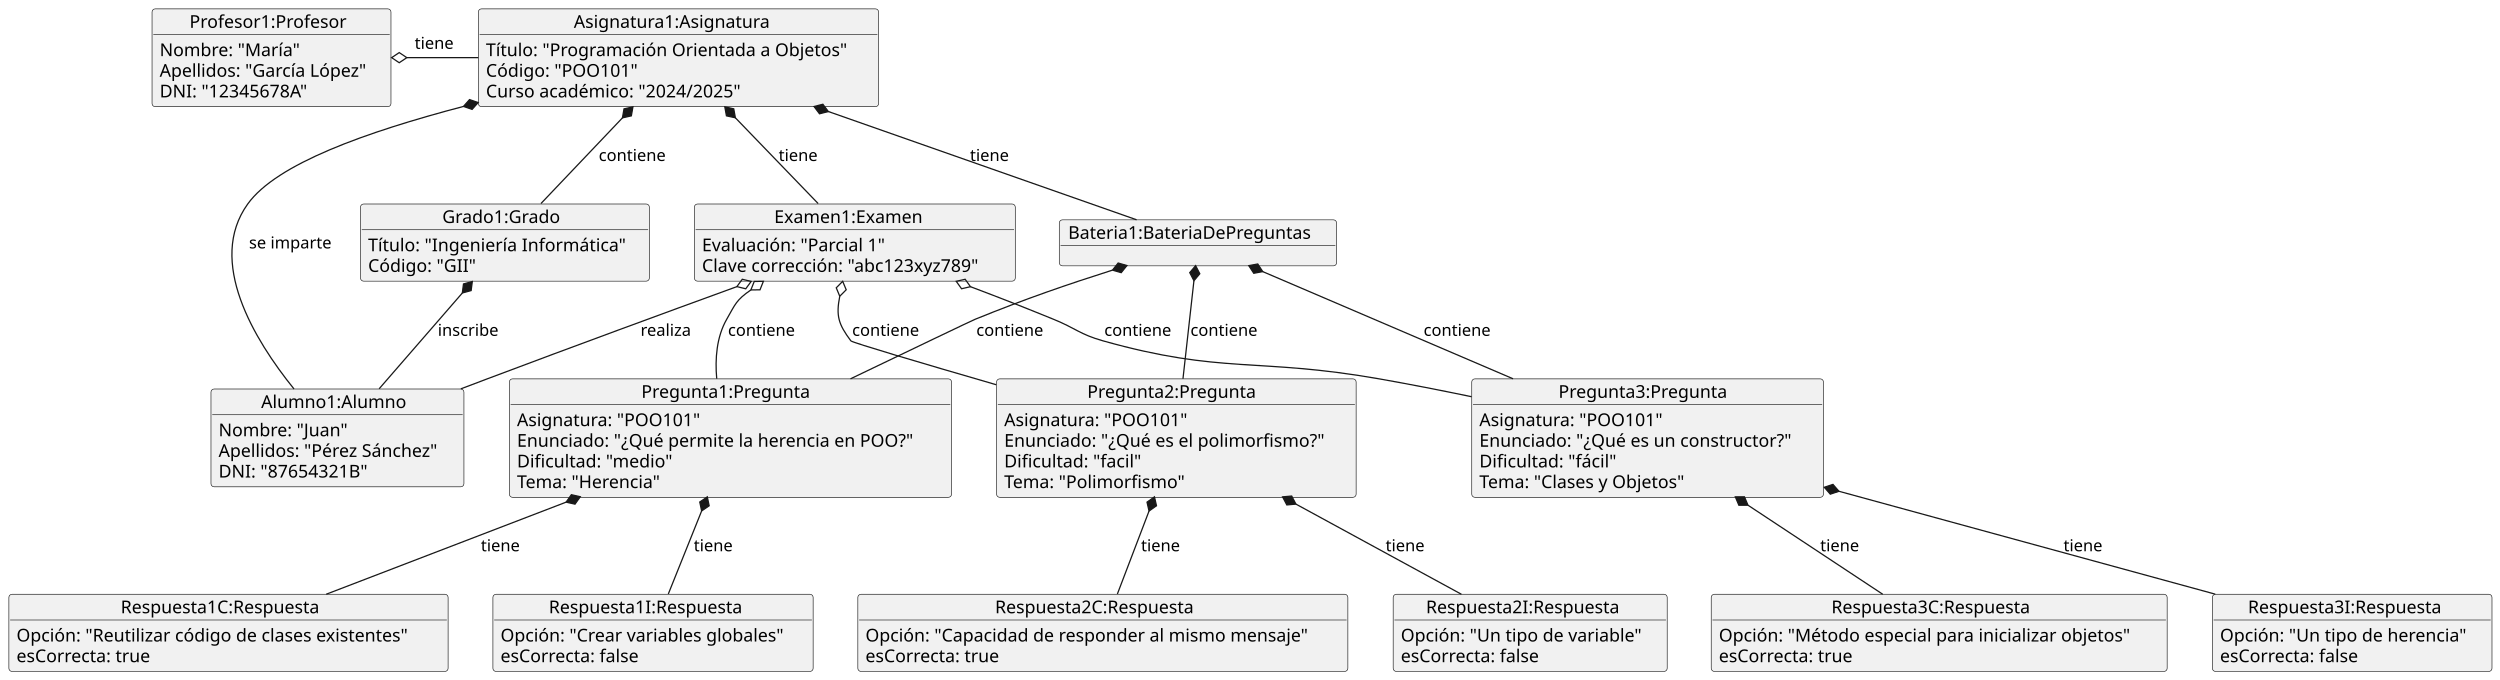
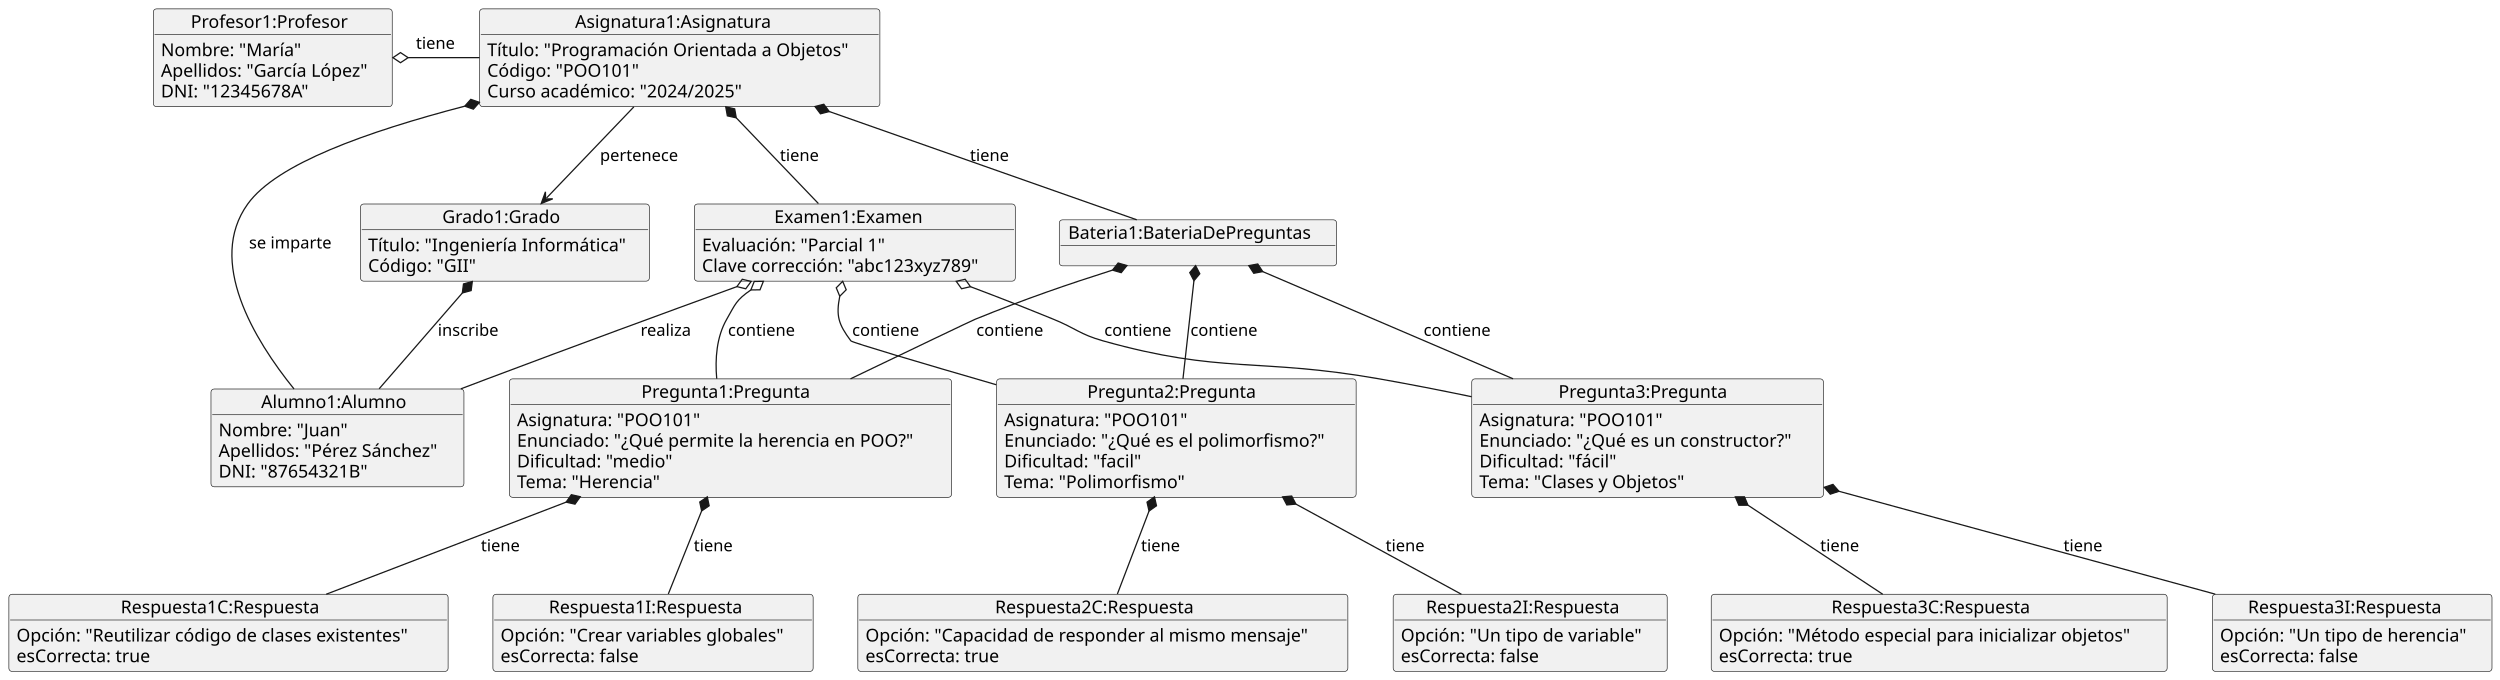
<svg xmlns="http://www.w3.org/2000/svg" contentStyleType="text/css" data-diagram-type="CLASS" height="536px" preserveAspectRatio="none" style="width:1973px;height:536px;background:#FFFFFF;" version="1.1" viewBox="0 0 1973 536" width="1973px" zoomAndPan="magnify">
  <defs />
  <g>
    <g class="entity" data-entity="prof1" data-source-line="3" data-uid="ent0002" id="entity_prof1">
-       <rect fill="#F1F1F1" height="77.188" rx="2.5" ry="2.5" style="stroke:#181818;stroke-width:0.5;" width="188.552" x="120" y="7" />
-       <text fill="#000000" font-family="sans-serif" font-size="14" lengthAdjust="spacing" textLength="129.466" x="149.543" y="21.995">Profesor1:Profesor</text>
-       <line style="stroke:#181818;stroke-width:0.5;" x1="121" x2="307.552" y1="27.297" y2="27.297" />
-       <text fill="#000000" font-family="sans-serif" font-size="14" lengthAdjust="spacing" textLength="116.86" x="126" y="44.292">Nombre: "María"</text>
-       <text fill="#000000" font-family="sans-serif" font-size="14" lengthAdjust="spacing" textLength="176.552" x="126" y="60.589">Apellidos: "García López"</text>
-       <text fill="#000000" font-family="sans-serif" font-size="14" lengthAdjust="spacing" textLength="128.263" x="126" y="76.886">DNI: "12345678A"</text>
+       <rect fill="#F1F1F1" height="77.188" rx="2.5" ry="2.5" style="stroke:#181818;stroke-width:0.5;" width="188.552" x="121" y="7" />
+       <text fill="#000000" font-family="sans-serif" font-size="14" lengthAdjust="spacing" textLength="129.466" x="150.543" y="21.995">Profesor1:Profesor</text>
+       <line style="stroke:#181818;stroke-width:0.5;" x1="122" x2="308.552" y1="27.297" y2="27.297" />
+       <text fill="#000000" font-family="sans-serif" font-size="14" lengthAdjust="spacing" textLength="116.86" x="127" y="44.292">Nombre: "María"</text>
+       <text fill="#000000" font-family="sans-serif" font-size="14" lengthAdjust="spacing" textLength="176.552" x="127" y="60.589">Apellidos: "García López"</text>
+       <text fill="#000000" font-family="sans-serif" font-size="14" lengthAdjust="spacing" textLength="128.263" x="127" y="76.886">DNI: "12345678A"</text>
    </g>
    <g class="entity" data-entity="asig1" data-source-line="9" data-uid="ent0003" id="entity_asig1">
-       <rect fill="#F1F1F1" height="77.188" rx="2.5" ry="2.5" style="stroke:#181818;stroke-width:0.5;" width="315.905" x="377.5" y="7" />
-       <text fill="#000000" font-family="sans-serif" font-size="14" lengthAdjust="spacing" textLength="165.218" x="452.844" y="21.995">Asignatura1:Asignatura</text>
-       <line style="stroke:#181818;stroke-width:0.5;" x1="378.5" x2="692.405" y1="27.297" y2="27.297" />
-       <text fill="#000000" font-family="sans-serif" font-size="14" lengthAdjust="spacing" textLength="303.905" x="383.5" y="44.292">Título: "Programación Orientada a Objetos"</text>
-       <text fill="#000000" font-family="sans-serif" font-size="14" lengthAdjust="spacing" textLength="127.818" x="383.5" y="60.589">Código: "POO101"</text>
-       <text fill="#000000" font-family="sans-serif" font-size="14" lengthAdjust="spacing" textLength="218.88" x="383.5" y="76.886">Curso académico: "2024/2025"</text>
+       <rect fill="#F1F1F1" height="77.188" rx="2.5" ry="2.5" style="stroke:#181818;stroke-width:0.5;" width="315.905" x="378.5" y="7" />
+       <text fill="#000000" font-family="sans-serif" font-size="14" lengthAdjust="spacing" textLength="165.218" x="453.844" y="21.995">Asignatura1:Asignatura</text>
+       <line style="stroke:#181818;stroke-width:0.5;" x1="379.5" x2="693.405" y1="27.297" y2="27.297" />
+       <text fill="#000000" font-family="sans-serif" font-size="14" lengthAdjust="spacing" textLength="303.905" x="384.5" y="44.292">Título: "Programación Orientada a Objetos"</text>
+       <text fill="#000000" font-family="sans-serif" font-size="14" lengthAdjust="spacing" textLength="127.818" x="384.5" y="60.589">Código: "POO101"</text>
+       <text fill="#000000" font-family="sans-serif" font-size="14" lengthAdjust="spacing" textLength="218.88" x="384.5" y="76.886">Curso académico: "2024/2025"</text>
    </g>
    <g class="entity" data-entity="grado1" data-source-line="15" data-uid="ent0004" id="entity_grado1">
      <rect fill="#F1F1F1" height="60.891" rx="2.5" ry="2.5" style="stroke:#181818;stroke-width:0.5;" width="227.981" x="284.5" y="161" />
      <text fill="#000000" font-family="sans-serif" font-size="14" lengthAdjust="spacing" textLength="98.895" x="349.043" y="175.995">Grado1:Grado</text>
      <line style="stroke:#181818;stroke-width:0.5;" x1="285.5" x2="511.481" y1="181.297" y2="181.297" />
      <text fill="#000000" font-family="sans-serif" font-size="14" lengthAdjust="spacing" textLength="215.981" x="290.5" y="198.292">Título: "Ingeniería Informática"</text>
      <text fill="#000000" font-family="sans-serif" font-size="14" lengthAdjust="spacing" textLength="89.722" x="290.5" y="214.589">Código: "GII"</text>
    </g>
    <g class="entity" data-entity="exam1" data-source-line="20" data-uid="ent0005" id="entity_exam1">
      <rect fill="#F1F1F1" height="60.891" rx="2.5" ry="2.5" style="stroke:#181818;stroke-width:0.5;" width="253.274" x="548" y="161" />
      <text fill="#000000" font-family="sans-serif" font-size="14" lengthAdjust="spacing" textLength="127.292" x="610.991" y="175.995">Examen1:Examen</text>
      <line style="stroke:#181818;stroke-width:0.5;" x1="549" x2="800.274" y1="181.297" y2="181.297" />
      <text fill="#000000" font-family="sans-serif" font-size="14" lengthAdjust="spacing" textLength="158.314" x="554" y="198.292">Evaluación: "Parcial 1"</text>
      <text fill="#000000" font-family="sans-serif" font-size="14" lengthAdjust="spacing" textLength="241.274" x="554" y="214.589">Clave corrección: "abc123xyz789"</text>
    </g>
    <g class="entity" data-entity="bateria1" data-source-line="25" data-uid="ent0006" id="entity_bateria1">
      <rect fill="#F1F1F1" height="36.297" rx="2.5" ry="2.5" style="stroke:#181818;stroke-width:0.5;" width="218.846" x="836" y="173.5" />
      <text fill="#000000" font-family="sans-serif" font-size="14" lengthAdjust="spacing" textLength="204.846" x="843" y="188.495">Bateria1:BateriaDePreguntas</text>
      <line style="stroke:#181818;stroke-width:0.5;" x1="837" x2="1053.846" y1="193.797" y2="193.797" />
    </g>
    <g class="entity" data-entity="alum1" data-source-line="28" data-uid="ent0007" id="entity_alum1">
      <rect fill="#F1F1F1" height="77.188" rx="2.5" ry="2.5" style="stroke:#181818;stroke-width:0.5;" width="199.633" x="166.5" y="307" />
      <text fill="#000000" font-family="sans-serif" font-size="14" lengthAdjust="spacing" textLength="120.456" x="206.088" y="321.995">Alumno1:Alumno</text>
      <line style="stroke:#181818;stroke-width:0.5;" x1="167.5" x2="365.133" y1="327.297" y2="327.297" />
      <text fill="#000000" font-family="sans-serif" font-size="14" lengthAdjust="spacing" textLength="108.432" x="172.5" y="344.292">Nombre: "Juan"</text>
      <text fill="#000000" font-family="sans-serif" font-size="14" lengthAdjust="spacing" textLength="187.633" x="172.5" y="360.589">Apellidos: "Pérez Sánchez"</text>
      <text fill="#000000" font-family="sans-serif" font-size="14" lengthAdjust="spacing" textLength="128.29" x="172.5" y="376.886">DNI: "87654321B"</text>
    </g>
    <g class="entity" data-entity="preg1" data-source-line="34" data-uid="ent0008" id="entity_preg1">
      <rect fill="#F1F1F1" height="93.484" rx="2.5" ry="2.5" style="stroke:#181818;stroke-width:0.5;" width="348.964" x="402" y="299" />
      <text fill="#000000" font-family="sans-serif" font-size="14" lengthAdjust="spacing" textLength="140.649" x="506.157" y="313.995">Pregunta1:Pregunta</text>
      <line style="stroke:#181818;stroke-width:0.5;" x1="403" x2="749.964" y1="319.297" y2="319.297" />
      <text fill="#000000" font-family="sans-serif" font-size="14" lengthAdjust="spacing" textLength="155.046" x="408" y="336.292">Asignatura: "POO101"</text>
      <text fill="#000000" font-family="sans-serif" font-size="14" lengthAdjust="spacing" textLength="336.964" x="408" y="352.589">Enunciado: "¿Qué permite la herencia en POO?"</text>
      <text fill="#000000" font-family="sans-serif" font-size="14" lengthAdjust="spacing" textLength="132.542" x="408" y="368.886">Dificultad: "medio"</text>
      <text fill="#000000" font-family="sans-serif" font-size="14" lengthAdjust="spacing" textLength="123.977" x="408" y="385.183">Tema: "Herencia"</text>
    </g>
    <g class="entity" data-entity="preg2" data-source-line="41" data-uid="ent0009" id="entity_preg2">
      <rect fill="#F1F1F1" height="93.484" rx="2.5" ry="2.5" style="stroke:#181818;stroke-width:0.5;" width="283.763" x="786.5" y="299" />
      <text fill="#000000" font-family="sans-serif" font-size="14" lengthAdjust="spacing" textLength="140.649" x="858.057" y="313.995">Pregunta2:Pregunta</text>
      <line style="stroke:#181818;stroke-width:0.5;" x1="787.5" x2="1069.263" y1="319.297" y2="319.297" />
      <text fill="#000000" font-family="sans-serif" font-size="14" lengthAdjust="spacing" textLength="155.046" x="792.5" y="336.292">Asignatura: "POO101"</text>
      <text fill="#000000" font-family="sans-serif" font-size="14" lengthAdjust="spacing" textLength="271.763" x="792.5" y="352.589">Enunciado: "¿Qué es el polimorfismo?"</text>
      <text fill="#000000" font-family="sans-serif" font-size="14" lengthAdjust="spacing" textLength="117.934" x="792.5" y="368.886">Dificultad: "facil"</text>
      <text fill="#000000" font-family="sans-serif" font-size="14" lengthAdjust="spacing" textLength="152.489" x="792.5" y="385.183">Tema: "Polimorfismo"</text>
    </g>
    <g class="entity" data-entity="preg3" data-source-line="48" data-uid="ent0010" id="entity_preg3">
      <rect fill="#F1F1F1" height="93.484" rx="2.5" ry="2.5" style="stroke:#181818;stroke-width:0.5;" width="277.556" x="1161.5" y="299" />
      <text fill="#000000" font-family="sans-serif" font-size="14" lengthAdjust="spacing" textLength="140.649" x="1229.953" y="313.995">Pregunta3:Pregunta</text>
      <line style="stroke:#181818;stroke-width:0.5;" x1="1162.5" x2="1438.056" y1="319.297" y2="319.297" />
      <text fill="#000000" font-family="sans-serif" font-size="14" lengthAdjust="spacing" textLength="155.046" x="1167.5" y="336.292">Asignatura: "POO101"</text>
      <text fill="#000000" font-family="sans-serif" font-size="14" lengthAdjust="spacing" textLength="265.556" x="1167.5" y="352.589">Enunciado: "¿Qué es un constructor?"</text>
      <text fill="#000000" font-family="sans-serif" font-size="14" lengthAdjust="spacing" textLength="117.934" x="1167.5" y="368.886">Dificultad: "fácil"</text>
      <text fill="#000000" font-family="sans-serif" font-size="14" lengthAdjust="spacing" textLength="177.816" x="1167.5" y="385.183">Tema: "Clases y Objetos"</text>
    </g>
    <g class="entity" data-entity="resp1C" data-source-line="55" data-uid="ent0011" id="entity_resp1C">
      <rect fill="#F1F1F1" height="60.891" rx="2.5" ry="2.5" style="stroke:#181818;stroke-width:0.5;" width="346.647" x="7" y="469" />
      <text fill="#000000" font-family="sans-serif" font-size="14" lengthAdjust="spacing" textLength="170.14" x="95.253" y="483.995">Respuesta1C:Respuesta</text>
      <line style="stroke:#181818;stroke-width:0.5;" x1="8" x2="352.647" y1="489.297" y2="489.297" />
      <text fill="#000000" font-family="sans-serif" font-size="14" lengthAdjust="spacing" textLength="334.647" x="13" y="506.292">Opción: "Reutilizar código de clases existentes"</text>
      <text fill="#000000" font-family="sans-serif" font-size="14" lengthAdjust="spacing" textLength="114.037" x="13" y="522.589">esCorrecta: true</text>
    </g>
    <g class="entity" data-entity="resp1I" data-source-line="59" data-uid="ent0012" id="entity_resp1I">
      <rect fill="#F1F1F1" height="60.891" rx="2.5" ry="2.5" style="stroke:#181818;stroke-width:0.5;" width="252.734" x="389" y="469" />
      <text fill="#000000" font-family="sans-serif" font-size="14" lengthAdjust="spacing" textLength="164.493" x="433.121" y="483.995">Respuesta1I:Respuesta</text>
      <line style="stroke:#181818;stroke-width:0.5;" x1="390" x2="640.734" y1="489.297" y2="489.297" />
      <text fill="#000000" font-family="sans-serif" font-size="14" lengthAdjust="spacing" textLength="240.734" x="395" y="506.292">Opción: "Crear variables globales"</text>
      <text fill="#000000" font-family="sans-serif" font-size="14" lengthAdjust="spacing" textLength="118.61" x="395" y="522.589">esCorrecta: false</text>
    </g>
    <g class="entity" data-entity="resp2C" data-source-line="63" data-uid="ent0013" id="entity_resp2C">
      <rect fill="#F1F1F1" height="60.891" rx="2.5" ry="2.5" style="stroke:#181818;stroke-width:0.5;" width="386.726" x="677" y="469" />
      <text fill="#000000" font-family="sans-serif" font-size="14" lengthAdjust="spacing" textLength="170.14" x="785.293" y="483.995">Respuesta2C:Respuesta</text>
      <line style="stroke:#181818;stroke-width:0.5;" x1="678" x2="1062.726" y1="489.297" y2="489.297" />
      <text fill="#000000" font-family="sans-serif" font-size="14" lengthAdjust="spacing" textLength="374.726" x="683" y="506.292">Opción: "Capacidad de responder al mismo mensaje"</text>
      <text fill="#000000" font-family="sans-serif" font-size="14" lengthAdjust="spacing" textLength="114.037" x="683" y="522.589">esCorrecta: true</text>
    </g>
    <g class="entity" data-entity="resp2I" data-source-line="67" data-uid="ent0014" id="entity_resp2I">
      <rect fill="#F1F1F1" height="60.891" rx="2.5" ry="2.5" style="stroke:#181818;stroke-width:0.5;" width="216.258" x="1099.5" y="469" />
      <text fill="#000000" font-family="sans-serif" font-size="14" lengthAdjust="spacing" textLength="164.493" x="1125.382" y="483.995">Respuesta2I:Respuesta</text>
      <line style="stroke:#181818;stroke-width:0.5;" x1="1100.5" x2="1314.758" y1="489.297" y2="489.297" />
      <text fill="#000000" font-family="sans-serif" font-size="14" lengthAdjust="spacing" textLength="204.258" x="1105.5" y="506.292">Opción: "Un tipo de variable"</text>
      <text fill="#000000" font-family="sans-serif" font-size="14" lengthAdjust="spacing" textLength="118.61" x="1105.5" y="522.589">esCorrecta: false</text>
    </g>
    <g class="entity" data-entity="resp3C" data-source-line="71" data-uid="ent0015" id="entity_resp3C">
      <rect fill="#F1F1F1" height="60.891" rx="2.5" ry="2.5" style="stroke:#181818;stroke-width:0.5;" width="359.826" x="1350.5" y="469" />
      <text fill="#000000" font-family="sans-serif" font-size="14" lengthAdjust="spacing" textLength="170.14" x="1445.343" y="483.995">Respuesta3C:Respuesta</text>
      <line style="stroke:#181818;stroke-width:0.5;" x1="1351.5" x2="1709.326" y1="489.297" y2="489.297" />
      <text fill="#000000" font-family="sans-serif" font-size="14" lengthAdjust="spacing" textLength="347.826" x="1356.5" y="506.292">Opción: "Método especial para inicializar objetos"</text>
      <text fill="#000000" font-family="sans-serif" font-size="14" lengthAdjust="spacing" textLength="114.037" x="1356.5" y="522.589">esCorrecta: true</text>
    </g>
    <g class="entity" data-entity="resp3I" data-source-line="75" data-uid="ent0016" id="entity_resp3I">
      <rect fill="#F1F1F1" height="60.891" rx="2.5" ry="2.5" style="stroke:#181818;stroke-width:0.5;" width="220.674" x="1746" y="469" />
      <text fill="#000000" font-family="sans-serif" font-size="14" lengthAdjust="spacing" textLength="164.493" x="1774.09" y="483.995">Respuesta3I:Respuesta</text>
      <line style="stroke:#181818;stroke-width:0.5;" x1="1747" x2="1965.674" y1="489.297" y2="489.297" />
      <text fill="#000000" font-family="sans-serif" font-size="14" lengthAdjust="spacing" textLength="208.674" x="1752" y="506.292">Opción: "Un tipo de herencia"</text>
      <text fill="#000000" font-family="sans-serif" font-size="14" lengthAdjust="spacing" textLength="118.61" x="1752" y="522.589">esCorrecta: false</text>
    </g>
    <g class="link" data-entity-1="asig1" data-entity-2="exam1" data-source-line="80" data-uid="lnk17" id="link_asig1_exam1">
-       <path codeLine="80" d="M580.354,92.964 C603.364,116.804 624.31,138.5 645.67,160.64" fill="none" id="asig1-backto-exam1" style="stroke:#181818;stroke-width:1;" />
-       <polygon fill="#181818" points="572.02,84.33,573.309,91.425,580.354,92.964,579.065,85.869,572.02,84.33" style="stroke:#181818;stroke-width:1;" />
-       <text fill="#000000" font-family="sans-serif" font-size="13" lengthAdjust="spacing" textLength="32.944" x="614.5" y="127.067">tiene</text>
+       <path codeLine="80" d="M581.062,92.995 C603.902,116.835 624.67,138.5 645.88,160.64" fill="none" id="asig1-backto-exam1" style="stroke:#181818;stroke-width:1;" />
+       <polygon fill="#181818" points="572.76,84.33,574.022,91.43,581.062,92.995,579.799,85.895,572.76,84.33" style="stroke:#181818;stroke-width:1;" />
+       <text fill="#000000" font-family="sans-serif" font-size="13" lengthAdjust="spacing" textLength="32.944" x="615.5" y="127.067">tiene</text>
    </g>
    <g class="link" data-entity-1="asig1" data-entity-2="grado1" data-source-line="81" data-uid="lnk18" id="link_asig1_grado1">
-       <path codeLine="81" d="M491.231,93.026 C468.561,116.866 447.97,138.5 426.91,160.64" fill="none" id="asig1-backto-grado1" style="stroke:#181818;stroke-width:1;" />
-       <polygon fill="#181818" points="499.5,84.33,492.467,85.922,491.231,93.026,498.264,91.434,499.5,84.33" style="stroke:#181818;stroke-width:1;" />
-       <text fill="#000000" font-family="sans-serif" font-size="13" lengthAdjust="spacing" textLength="56.285" x="472.5" y="127.067">contiene</text>
+       <path codeLine="81" d="M500.24,84.33 C477.4,108.17 452.481,134.167 431.271,156.307" fill="none" id="asig1-to-grado1" style="stroke:#181818;stroke-width:1;" />
+       <polygon fill="#181818" points="427.12,160.64,436.234,156.908,430.579,157.029,430.458,151.374,427.12,160.64" style="stroke:#181818;stroke-width:1;" />
+       <text fill="#000000" font-family="sans-serif" font-size="13" lengthAdjust="spacing" textLength="66.073" x="473.5" y="127.067">pertenece</text>
    </g>
    <g class="link" data-entity-1="asig1" data-entity-2="bateria1" data-source-line="82" data-uid="lnk19" id="link_asig1_bateria1">
-       <path codeLine="82" d="M653.742,88.027 C736.072,116.947 834.7,151.58 897.01,173.47" fill="none" id="asig1-backto-bateria1" style="stroke:#181818;stroke-width:1;" />
-       <polygon fill="#181818" points="642.42,84.05,646.755,89.812,653.742,88.027,649.407,82.265,642.42,84.05" style="stroke:#181818;stroke-width:1;" />
+       <path codeLine="82" d="M654.479,88.036 C736.609,116.956 834.97,151.58 897.13,173.47" fill="none" id="asig1-backto-bateria1" style="stroke:#181818;stroke-width:1;" />
+       <polygon fill="#181818" points="643.16,84.05,647.491,89.816,654.479,88.036,650.148,82.27,643.16,84.05" style="stroke:#181818;stroke-width:1;" />
      <text fill="#000000" font-family="sans-serif" font-size="13" lengthAdjust="spacing" textLength="32.944" x="765.5" y="127.067">tiene</text>
    </g>
    <g class="link" data-entity-1="asig1" data-entity-2="alum1" data-source-line="83" data-uid="lnk20" id="link_asig1_alum1">
-       <path codeLine="83" d="M365.765,83.984 C288.205,104.394 218.21,129.38 195.5,161 C163.11,206.08 200.45,267.87 232.04,306.99" fill="none" id="asig1-backto-alum1" style="stroke:#181818;stroke-width:1;" />
-       <polygon fill="#181818" points="377.37,80.93,370.55,78.589,365.765,83.984,372.586,86.325,377.37,80.93" style="stroke:#181818;stroke-width:1;" />
+       <path codeLine="83" d="M366.762,83.791 C288.842,104.201 218.33,129.25 195.5,161 C163.09,206.07 200.44,267.86 232.04,306.98" fill="none" id="asig1-backto-alum1" style="stroke:#181818;stroke-width:1;" />
+       <polygon fill="#181818" points="378.37,80.75,371.552,78.401,366.762,83.791,373.579,86.14,378.37,80.75" style="stroke:#181818;stroke-width:1;" />
      <text fill="#000000" font-family="sans-serif" font-size="13" lengthAdjust="spacing" textLength="69.837" x="196.5" y="196.067">se imparte</text>
    </g>
    <g class="link" data-entity-1="grado1" data-entity-2="alum1" data-source-line="85" data-uid="lnk21" id="link_grado1_alum1">
      <path codeLine="85" d="M364.871,231.23 C343.861,255.42 321.93,280.68 299.23,306.81" fill="none" id="grado1-backto-alum1" style="stroke:#181818;stroke-width:1;" />
      <polygon fill="#181818" points="372.74,222.17,365.786,224.077,364.871,231.23,371.825,229.323,372.74,222.17" style="stroke:#181818;stroke-width:1;" />
      <text fill="#000000" font-family="sans-serif" font-size="13" lengthAdjust="spacing" textLength="50.978" x="345.5" y="265.067">inscribe</text>
    </g>
    <g class="link" data-entity-1="bateria1" data-entity-2="preg1" data-source-line="87" data-uid="lnk22" id="link_bateria1_preg1">
      <path codeLine="87" d="M877.942,213.19 C843.062,224.26 808.94,235.95 769.5,252 C766.75,253.12 718.69,276.16 671.21,298.96" fill="none" id="bateria1-backto-preg1" style="stroke:#181818;stroke-width:1;" />
      <polygon fill="#181818" points="889.38,209.56,882.451,207.562,877.942,213.19,884.871,215.188,889.38,209.56" style="stroke:#181818;stroke-width:1;" />
      <text fill="#000000" font-family="sans-serif" font-size="13" lengthAdjust="spacing" textLength="56.285" x="770.5" y="265.067">contiene</text>
    </g>
    <g class="link" data-entity-1="bateria1" data-entity-2="preg2" data-source-line="88" data-uid="lnk23" id="link_bateria1_preg2">
      <path codeLine="88" d="M942.249,221.566 C939.849,243.076 936.96,268.86 933.6,298.94" fill="none" id="bateria1-backto-preg2" style="stroke:#181818;stroke-width:1;" />
      <polygon fill="#181818" points="943.58,209.64,938.939,215.159,942.249,221.566,946.89,216.047,943.58,209.64" style="stroke:#181818;stroke-width:1;" />
      <text fill="#000000" font-family="sans-serif" font-size="13" lengthAdjust="spacing" textLength="56.285" x="939.5" y="265.067">contiene</text>
    </g>
    <g class="link" data-entity-1="bateria1" data-entity-2="preg3" data-source-line="89" data-uid="lnk24" id="link_bateria1_preg3">
      <path codeLine="89" d="M996.561,214.364 C1046.791,235.874 1123.83,268.86 1194.1,298.94" fill="none" id="bateria1-backto-preg3" style="stroke:#181818;stroke-width:1;" />
      <polygon fill="#181818" points="985.53,209.64,989.471,215.679,996.561,214.364,992.62,208.325,985.53,209.64" style="stroke:#181818;stroke-width:1;" />
      <text fill="#000000" font-family="sans-serif" font-size="13" lengthAdjust="spacing" textLength="56.285" x="1123.5" y="265.067">contiene</text>
    </g>
    <g class="link" data-entity-1="preg1" data-entity-2="resp1C" data-source-line="91" data-uid="lnk25" id="link_preg1_resp1C">
      <path codeLine="91" d="M446.757,396.3 C381.807,421.23 314.4,447.1 257.46,468.96" fill="none" id="preg1-backto-resp1C" style="stroke:#181818;stroke-width:1;" />
      <polygon fill="#181818" points="457.96,392,450.925,390.416,446.757,396.3,453.792,397.884,457.96,392" style="stroke:#181818;stroke-width:1;" />
      <text fill="#000000" font-family="sans-serif" font-size="13" lengthAdjust="spacing" textLength="32.944" x="379.5" y="435.067">tiene</text>
    </g>
    <g class="link" data-entity-1="preg1" data-entity-2="resp1I" data-source-line="92" data-uid="lnk26" id="link_preg1_resp1I">
      <path codeLine="92" d="M553.729,403.246 C543.759,428.076 536.18,446.96 527.43,468.77" fill="none" id="preg1-backto-resp1I" style="stroke:#181818;stroke-width:1;" />
      <polygon fill="#181818" points="558.2,392.11,552.252,396.188,553.729,403.246,559.676,399.168,558.2,392.11" style="stroke:#181818;stroke-width:1;" />
      <text fill="#000000" font-family="sans-serif" font-size="13" lengthAdjust="spacing" textLength="32.944" x="547.5" y="435.067">tiene</text>
    </g>
    <g class="link" data-entity-1="preg2" data-entity-2="resp2C" data-source-line="94" data-uid="lnk27" id="link_preg2_resp2C">
      <path codeLine="94" d="M906.82,403.321 C897.34,428.151 890.17,446.96 881.84,468.77" fill="none" id="preg2-backto-resp2C" style="stroke:#181818;stroke-width:1;" />
      <polygon fill="#181818" points="911.1,392.11,905.223,396.289,906.82,403.321,912.697,399.142,911.1,392.11" style="stroke:#181818;stroke-width:1;" />
      <text fill="#000000" font-family="sans-serif" font-size="13" lengthAdjust="spacing" textLength="32.944" x="900.5" y="435.067">tiene</text>
    </g>
    <g class="link" data-entity-1="preg2" data-entity-2="resp2I" data-source-line="95" data-uid="lnk28" id="link_preg2_resp2I">
      <path codeLine="95" d="M1022.748,397.851 C1068.488,422.771 1113.28,447.17 1153.35,469" fill="none" id="preg2-backto-resp2I" style="stroke:#181818;stroke-width:1;" />
      <polygon fill="#181818" points="1012.21,392.11,1015.565,398.493,1022.748,397.851,1019.393,391.468,1012.21,392.11" style="stroke:#181818;stroke-width:1;" />
      <text fill="#000000" font-family="sans-serif" font-size="13" lengthAdjust="spacing" textLength="32.944" x="1093.5" y="435.067">tiene</text>
    </g>
    <g class="link" data-entity-1="preg3" data-entity-2="resp3C" data-source-line="97" data-uid="lnk29" id="link_preg3_resp3C">
      <path codeLine="97" d="M1379.522,398.726 C1417.232,423.646 1452.83,447.17 1485.86,469" fill="none" id="preg3-backto-resp3C" style="stroke:#181818;stroke-width:1;" />
      <polygon fill="#181818" points="1369.51,392.11,1372.31,398.755,1379.522,398.726,1376.721,392.081,1369.51,392.11" style="stroke:#181818;stroke-width:1;" />
      <text fill="#000000" font-family="sans-serif" font-size="13" lengthAdjust="spacing" textLength="32.944" x="1436.5" y="435.067">tiene</text>
    </g>
    <g class="link" data-entity-1="preg3" data-entity-2="resp3I" data-source-line="98" data-uid="lnk30" id="link_preg3_resp3I">
      <path codeLine="98" d="M1451.305,387.725 C1546.835,413.845 1660.2,444.84 1748.28,468.92" fill="none" id="preg3-backto-resp3I" style="stroke:#181818;stroke-width:1;" />
      <polygon fill="#181818" points="1439.73,384.56,1444.463,390.001,1451.305,387.725,1446.572,382.284,1439.73,384.56" style="stroke:#181818;stroke-width:1;" />
      <text fill="#000000" font-family="sans-serif" font-size="13" lengthAdjust="spacing" textLength="32.944" x="1628.5" y="435.067">tiene</text>
    </g>
    <g class="link" data-entity-1="prof1" data-entity-2="asig1" data-source-line="101" data-uid="lnk31" id="link_prof1_asig1">
-       <path codeLine="101" d="M321.07,45.5 C342.62,45.5 354.08,45.5 377.48,45.5" fill="none" id="prof1-backto-asig1" style="stroke:#181818;stroke-width:1;" />
-       <polygon fill="none" points="309.07,45.5,315.07,49.5,321.07,45.5,315.07,41.5,309.07,45.5" style="stroke:#181818;stroke-width:1;" />
-       <text fill="#000000" font-family="sans-serif" font-size="13" lengthAdjust="spacing" textLength="32.944" x="327.25" y="38.567">tiene</text>
+       <path codeLine="101" d="M322.07,45.5 C343.62,45.5 355.08,45.5 378.48,45.5" fill="none" id="prof1-backto-asig1" style="stroke:#181818;stroke-width:1;" />
+       <polygon fill="none" points="310.07,45.5,316.07,49.5,322.07,45.5,316.07,41.5,310.07,45.5" style="stroke:#181818;stroke-width:1;" />
+       <text fill="#000000" font-family="sans-serif" font-size="13" lengthAdjust="spacing" textLength="32.944" x="328.25" y="38.567">tiene</text>
    </g>
    <g class="link" data-entity-1="exam1" data-entity-2="alum1" data-source-line="102" data-uid="lnk32" id="link_exam1_alum1">
      <path codeLine="102" d="M581.534,226.205 C523.354,247.385 454.65,272.6 384.5,299 C377.72,301.55 370.73,304.2 363.69,306.88" fill="none" id="exam1-backto-alum1" style="stroke:#181818;stroke-width:1;" />
      <polygon fill="none" points="592.81,222.1,585.804,220.394,581.534,226.205,588.54,227.911,592.81,222.1" style="stroke:#181818;stroke-width:1;" />
      <text fill="#000000" font-family="sans-serif" font-size="13" lengthAdjust="spacing" textLength="43.323" x="505.5" y="265.067">realiza</text>
    </g>
    <g class="link" data-entity-1="exam1" data-entity-2="preg1" data-source-line="103" data-uid="lnk33" id="link_exam1_preg1">
      <path codeLine="103" d="M592.577,228.827 C580.977,236.817 580.42,239.9 573.5,252 C565.53,265.95 564.24,283.12 565.63,298.86" fill="none" id="exam1-backto-preg1" style="stroke:#181818;stroke-width:1;" />
      <polygon fill="none" points="602.46,222.02,595.25,222.129,592.577,228.827,599.788,228.718,602.46,222.02" style="stroke:#181818;stroke-width:1;" />
      <text fill="#000000" font-family="sans-serif" font-size="13" lengthAdjust="spacing" textLength="56.285" x="574.5" y="265.067">contiene</text>
    </g>
    <g class="link" data-entity-1="exam1" data-entity-2="preg2" data-source-line="104" data-uid="lnk34" id="link_exam1_preg2">
      <path codeLine="104" d="M662.736,233.795 C659.706,249.215 661.62,255.81 671.5,269 C672.53,270.38 727.44,286.59 786.24,303.64" fill="none" id="exam1-backto-preg2" style="stroke:#181818;stroke-width:1;" />
      <polygon fill="none" points="665.05,222.02,659.968,227.136,662.736,233.795,667.818,228.679,665.05,222.02" style="stroke:#181818;stroke-width:1;" />
      <text fill="#000000" font-family="sans-serif" font-size="13" lengthAdjust="spacing" textLength="56.285" x="672.5" y="265.067">contiene</text>
    </g>
    <g class="link" data-entity-1="exam1" data-entity-2="preg3" data-source-line="105" data-uid="lnk35" id="link_exam1_preg3">
      <path codeLine="105" d="M765.887,226.258 C790.627,235.598 806.66,241.89 831.5,252 C849.01,259.13 852.3,263.89 870.5,269 C964.66,295.46 992.18,282.06 1088.5,299 C1112.14,303.16 1137.15,308.06 1161.38,313.09" fill="none" id="exam1-backto-preg3" style="stroke:#181818;stroke-width:1;" />
      <polygon fill="none" points="754.66,222.02,758.861,227.881,765.887,226.258,761.686,220.397,754.66,222.02" style="stroke:#181818;stroke-width:1;" />
      <text fill="#000000" font-family="sans-serif" font-size="13" lengthAdjust="spacing" textLength="56.285" x="871.5" y="265.067">contiene</text>
    </g>
  </g>
</svg>
